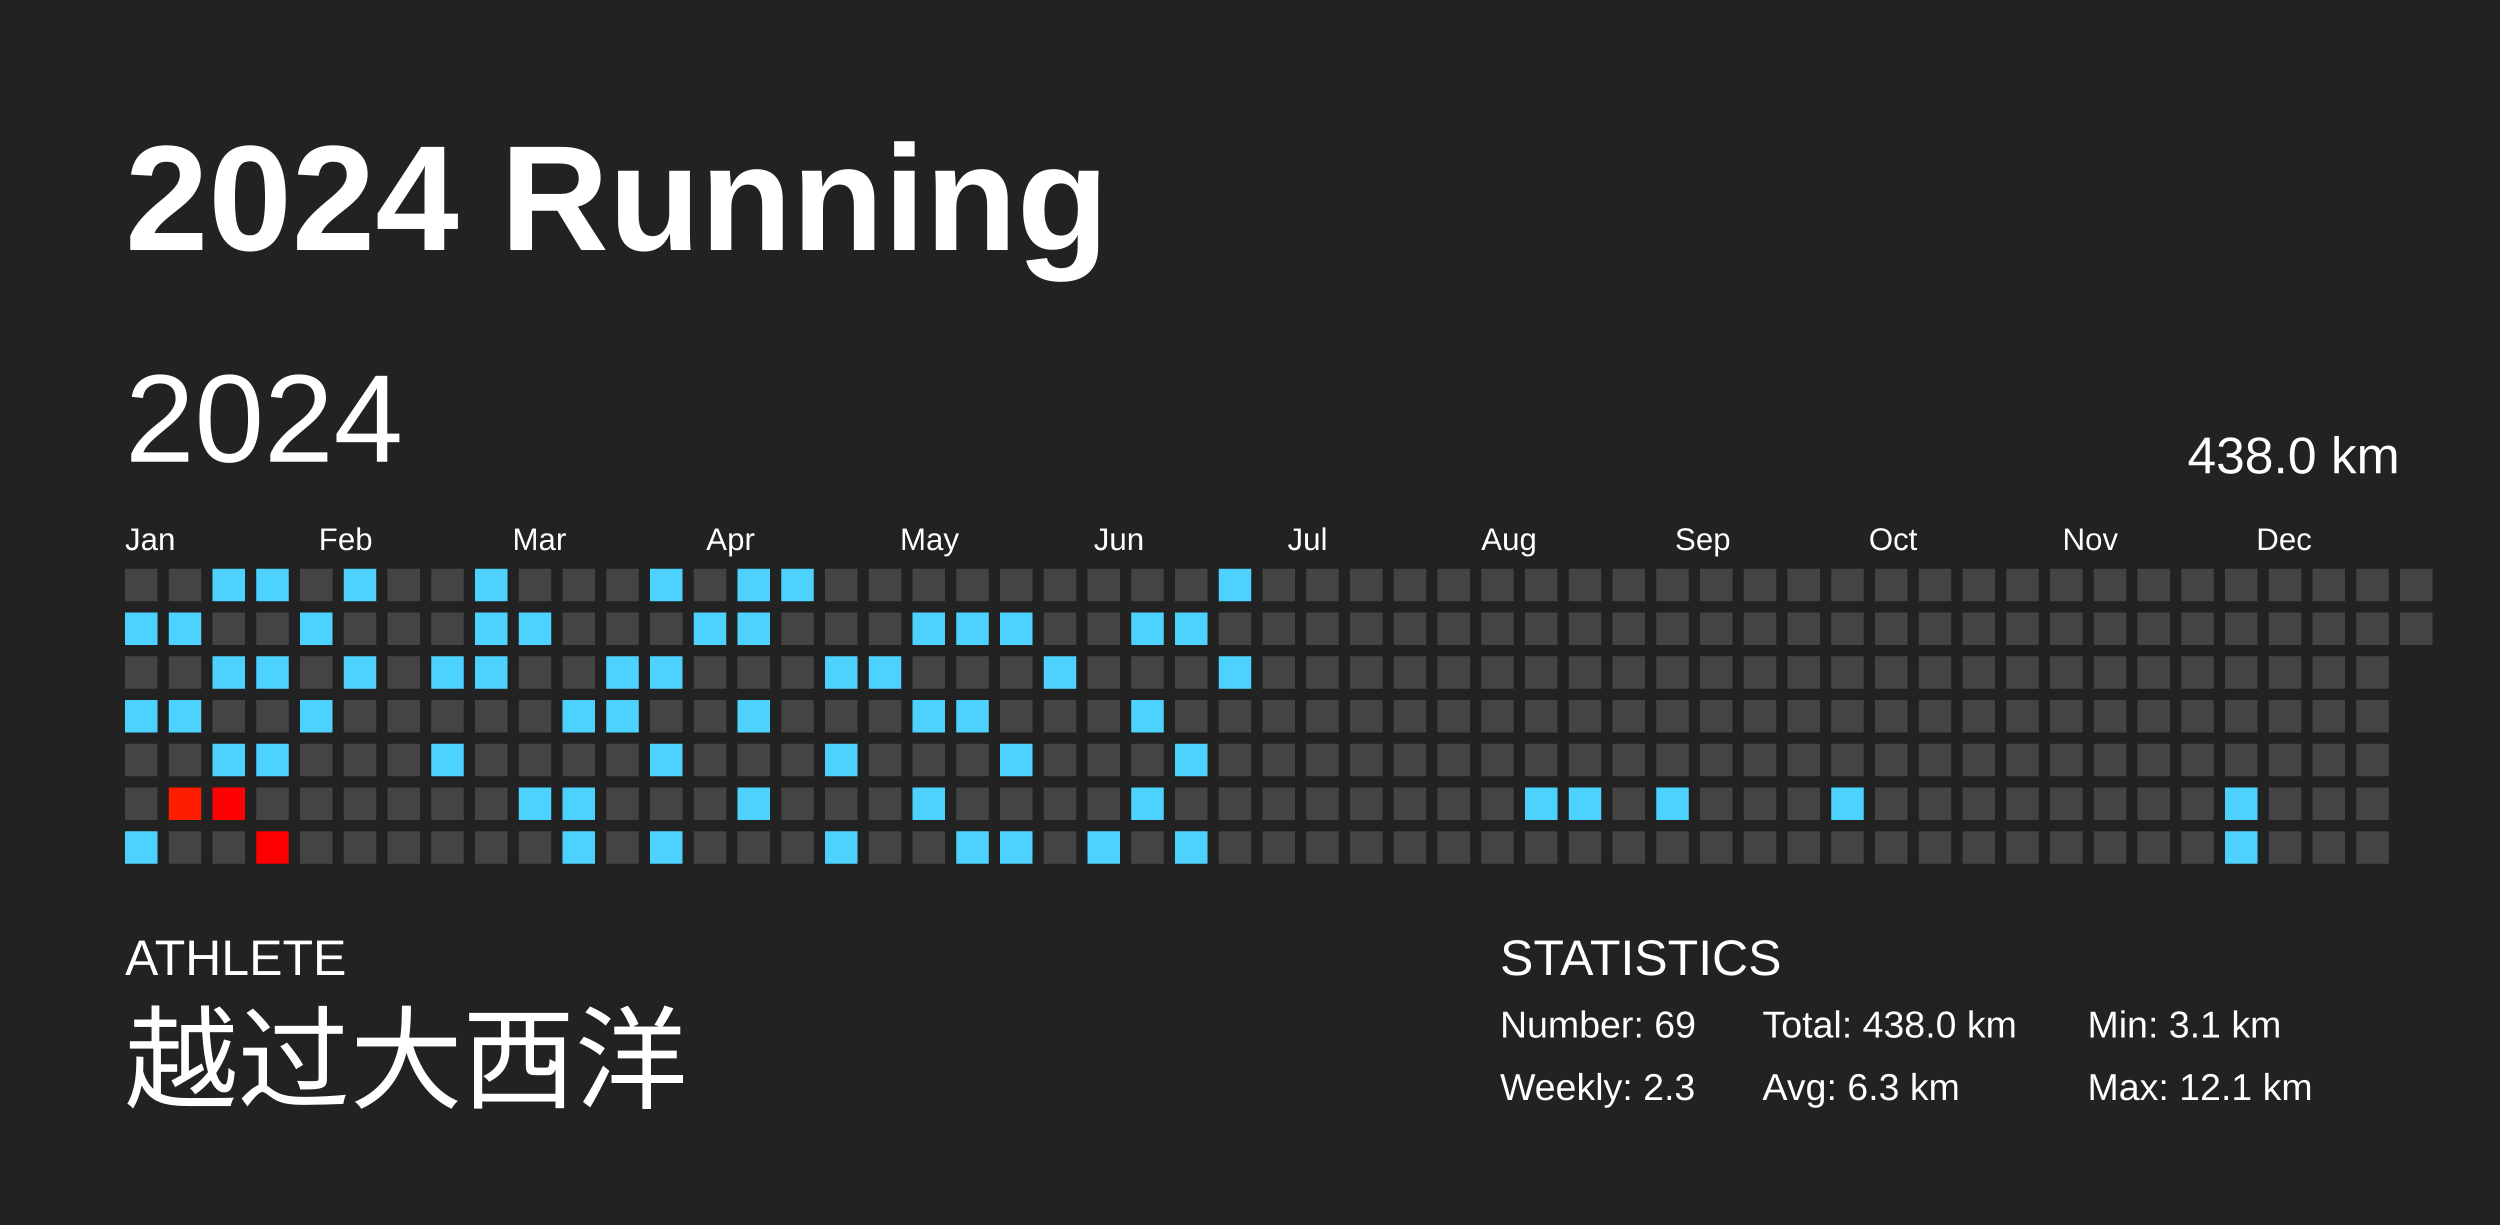
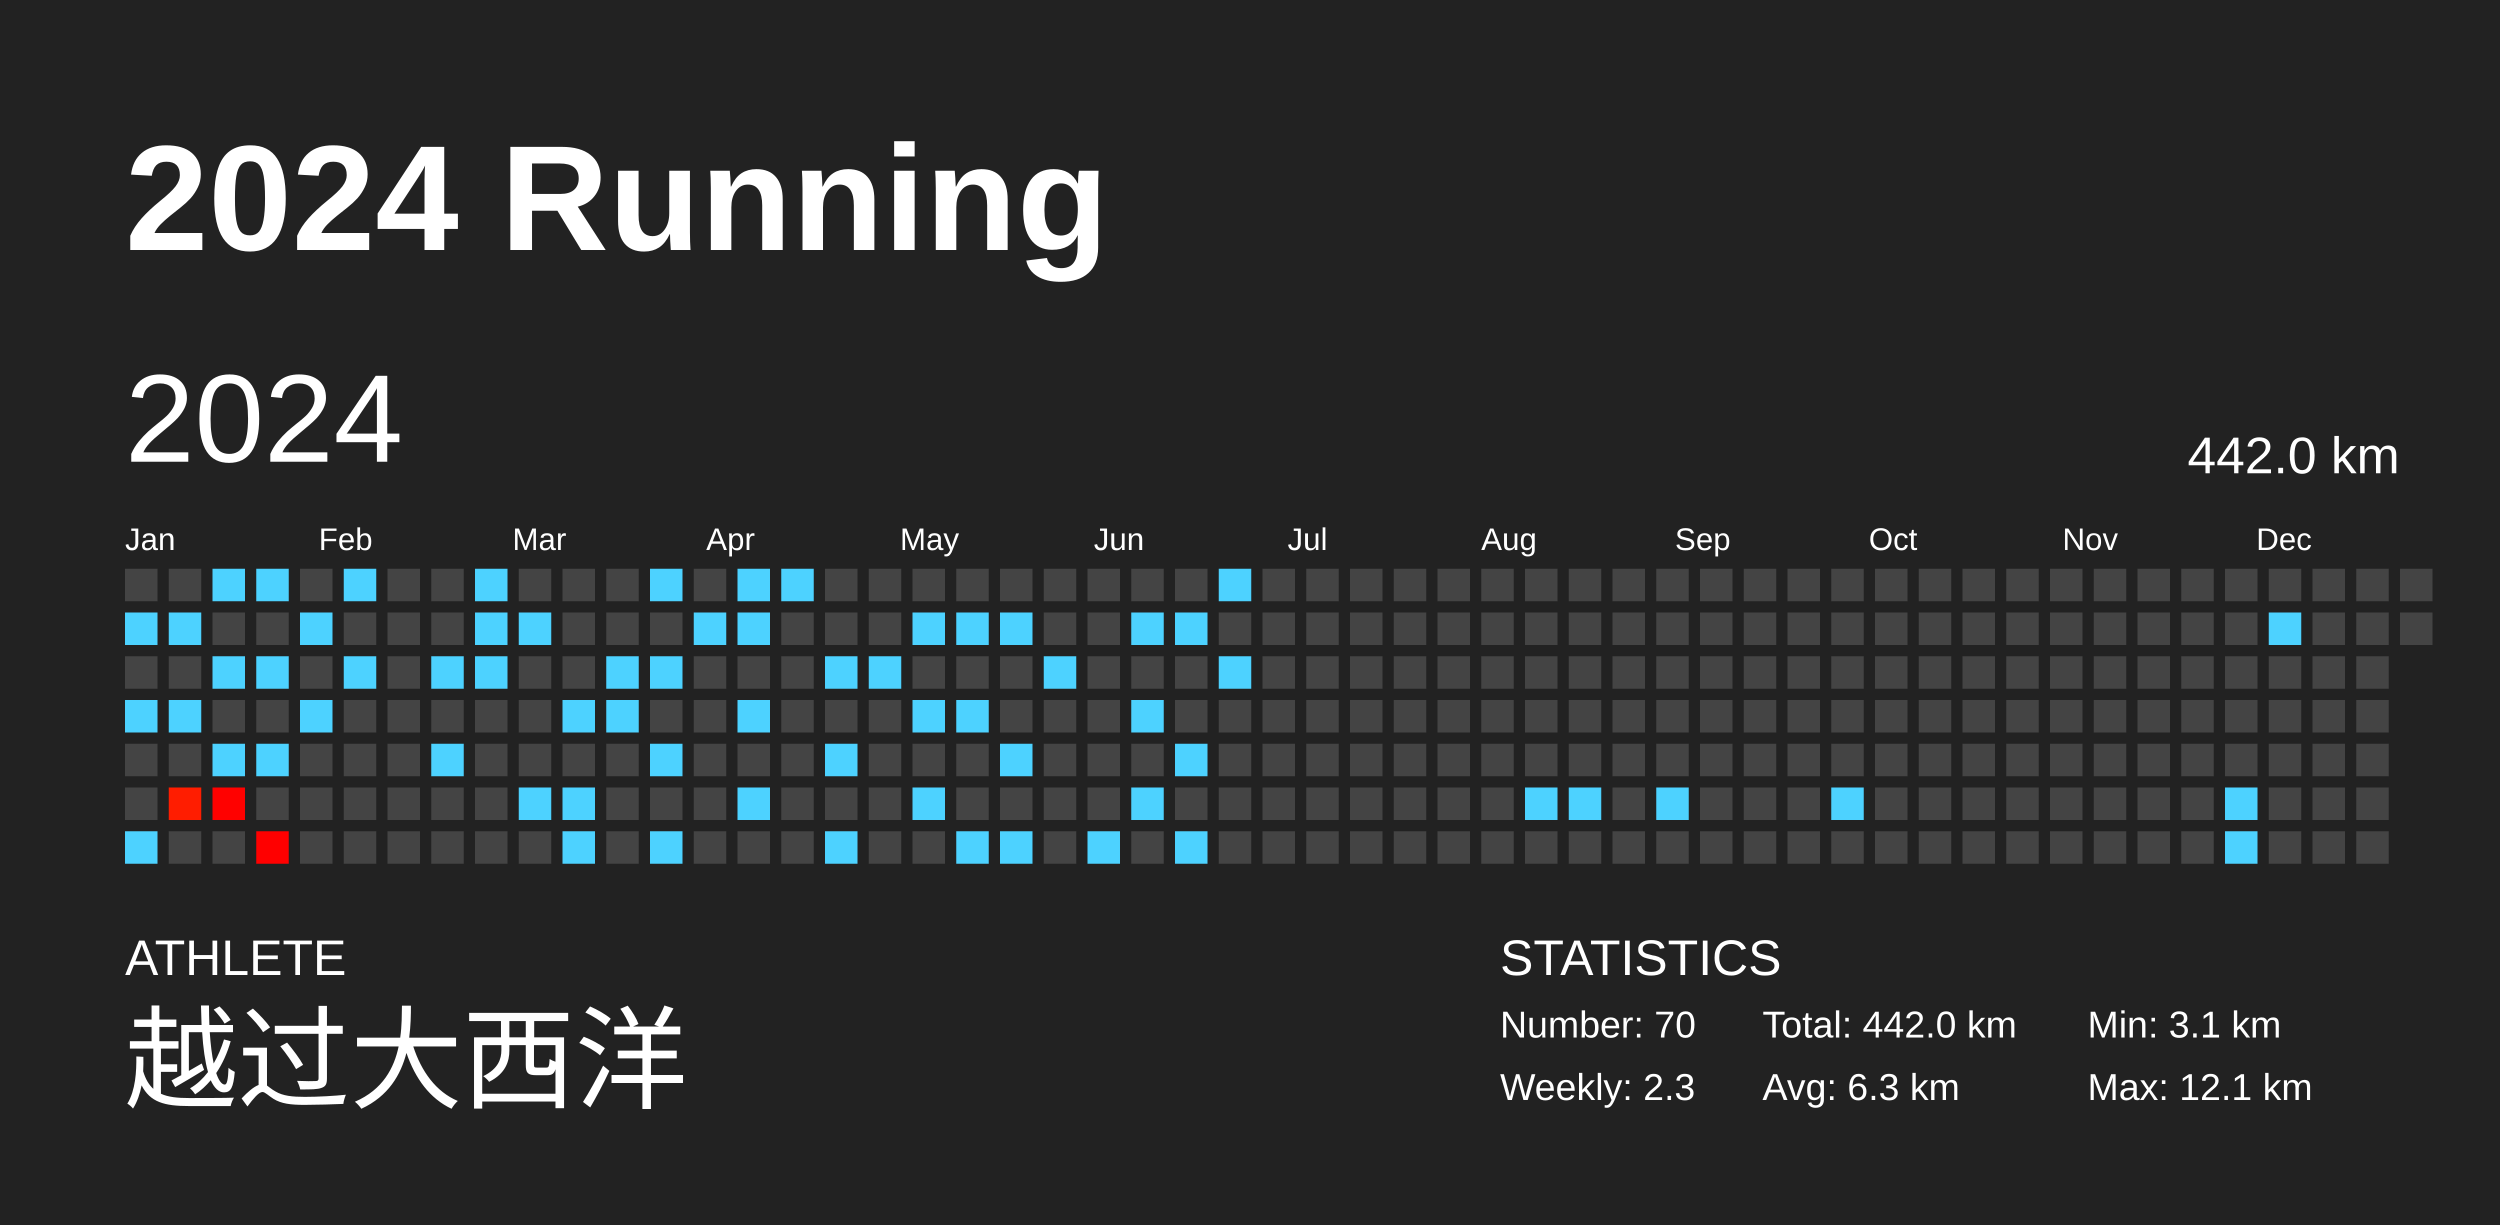
<svg xmlns="http://www.w3.org/2000/svg" baseProfile="full" height="98mm" version="1.1" viewBox="0,0,200,98" width="200mm">
  <defs />
  <rect fill="#222222" height="98" width="200" x="0" y="0" />
  <text fill="#FFFFFF" style="font-size:12px; font-family:Arial; font-weight:bold;" x="10" y="20">2024 Running</text>
  <text fill="#FFFFFF" style="font-size:4px; font-family:Arial" x="10" y="78">ATHLETE</text>
  <text fill="#FFFFFF" style="font-size:9px; font-family:Arial" x="10" y="88">越过大西洋</text>
  <text fill="#FFFFFF" style="font-size:4px; font-family:Arial" x="120" y="78">STATISTICS</text>
-   <text fill="#FFFFFF" style="font-size:3px; font-family:Arial" x="120" y="83">Number: 69</text>
+   <text fill="#FFFFFF" style="font-size:3px; font-family:Arial" x="120" y="83">Number: 70</text>
  <text fill="#FFFFFF" style="font-size:3px; font-family:Arial" x="120" y="88">Weekly: 2.3</text>
-   <text fill="#FFFFFF" style="font-size:3px; font-family:Arial" x="141" y="83">Total: 438.0 km</text>
+   <text fill="#FFFFFF" style="font-size:3px; font-family:Arial" x="141" y="83">Total: 442.0 km</text>
  <text fill="#FFFFFF" style="font-size:3px; font-family:Arial" x="141" y="88">Avg: 6.3 km</text>
  <text fill="#FFFFFF" style="font-size:3px; font-family:Arial" x="167" y="83">Min: 3.1 km</text>
  <text fill="#FFFFFF" style="font-size:3px; font-family:Arial" x="167" y="88">Max: 12.1 km</text>
  <text dominant-baseline="hanging" fill="#FFFFFF" style="font-size:10.0px; font-family:Arial;" x="10" y="30">2024</text>
-   <text dominant-baseline="hanging" fill="#FFFFFF" style="font-size:4.125px; font-family:Arial;" x="175" y="35">438.0 km</text>
+   <text dominant-baseline="hanging" fill="#FFFFFF" style="font-size:4.125px; font-family:Arial;" x="175" y="35">442.0 km</text>
  <text fill="#FFFFFF" style="font-size:2.5px; font-family:Arial" x="10.0" y="44">Jan</text>
  <text fill="#FFFFFF" style="font-size:2.5px; font-family:Arial" x="25.5" y="44">Feb</text>
  <text fill="#FFFFFF" style="font-size:2.5px; font-family:Arial" x="41.0" y="44">Mar</text>
  <text fill="#FFFFFF" style="font-size:2.5px; font-family:Arial" x="56.5" y="44">Apr</text>
  <text fill="#FFFFFF" style="font-size:2.5px; font-family:Arial" x="72.0" y="44">May</text>
  <text fill="#FFFFFF" style="font-size:2.5px; font-family:Arial" x="87.5" y="44">Jun</text>
  <text fill="#FFFFFF" style="font-size:2.5px; font-family:Arial" x="103.0" y="44">Jul</text>
  <text fill="#FFFFFF" style="font-size:2.5px; font-family:Arial" x="118.5" y="44">Aug</text>
  <text fill="#FFFFFF" style="font-size:2.5px; font-family:Arial" x="134.0" y="44">Sep</text>
  <text fill="#FFFFFF" style="font-size:2.5px; font-family:Arial" x="149.5" y="44">Oct</text>
  <text fill="#FFFFFF" style="font-size:2.5px; font-family:Arial" x="165.0" y="44">Nov</text>
  <text fill="#FFFFFF" style="font-size:2.5px; font-family:Arial" x="180.5" y="44">Dec</text>
  <rect fill="#444444" height="2.6" width="2.6" x="10.0" y="45.5" />
  <rect fill="#4dd2ff" height="2.6" width="2.6" x="10.0" y="49.0" />
  <rect fill="#444444" height="2.6" width="2.6" x="10.0" y="52.5" />
  <rect fill="#4dd2ff" height="2.6" width="2.6" x="10.0" y="56.0" />
  <rect fill="#444444" height="2.6" width="2.6" x="10.0" y="59.5" />
  <rect fill="#444444" height="2.6" width="2.6" x="10.0" y="63.0" />
  <rect fill="#4dd2ff" height="2.6" width="2.6" x="10.0" y="66.5" />
  <rect fill="#444444" height="2.6" width="2.6" x="13.5" y="45.5" />
  <rect fill="#4dd2ff" height="2.6" width="2.6" x="13.5" y="49.0" />
  <rect fill="#444444" height="2.6" width="2.6" x="13.5" y="52.5" />
  <rect fill="#4dd2ff" height="2.6" width="2.6" x="13.5" y="56.0" />
  <rect fill="#444444" height="2.6" width="2.6" x="13.5" y="59.5" />
  <rect fill="#ff1d00" height="2.6" width="2.6" x="13.5" y="63.0" />
  <rect fill="#444444" height="2.6" width="2.6" x="13.5" y="66.5" />
  <rect fill="#4dd2ff" height="2.6" width="2.6" x="17.0" y="45.5" />
  <rect fill="#444444" height="2.6" width="2.6" x="17.0" y="49.0" />
  <rect fill="#4dd2ff" height="2.6" width="2.6" x="17.0" y="52.5" />
  <rect fill="#444444" height="2.6" width="2.6" x="17.0" y="56.0" />
  <rect fill="#4dd2ff" height="2.6" width="2.6" x="17.0" y="59.5" />
  <rect fill="#ff0100" height="2.6" width="2.6" x="17.0" y="63.0" />
  <rect fill="#444444" height="2.6" width="2.6" x="17.0" y="66.5" />
  <rect fill="#4dd2ff" height="2.6" width="2.6" x="20.5" y="45.5" />
  <rect fill="#444444" height="2.6" width="2.6" x="20.5" y="49.0" />
  <rect fill="#4dd2ff" height="2.6" width="2.6" x="20.5" y="52.5" />
  <rect fill="#444444" height="2.6" width="2.6" x="20.5" y="56.0" />
  <rect fill="#4dd2ff" height="2.6" width="2.6" x="20.5" y="59.5" />
  <rect fill="#444444" height="2.6" width="2.6" x="20.5" y="63.0" />
  <rect fill="#ff0000" height="2.6" width="2.6" x="20.5" y="66.5" />
  <rect fill="#444444" height="2.6" width="2.6" x="24.0" y="45.5" />
  <rect fill="#4dd2ff" height="2.6" width="2.6" x="24.0" y="49.0" />
  <rect fill="#444444" height="2.6" width="2.6" x="24.0" y="52.5" />
  <rect fill="#4dd2ff" height="2.6" width="2.6" x="24.0" y="56.0" />
  <rect fill="#444444" height="2.6" width="2.6" x="24.0" y="59.5" />
  <rect fill="#444444" height="2.6" width="2.6" x="24.0" y="63.0" />
  <rect fill="#444444" height="2.6" width="2.6" x="24.0" y="66.5" />
  <rect fill="#4dd2ff" height="2.6" width="2.6" x="27.5" y="45.5" />
  <rect fill="#444444" height="2.6" width="2.6" x="27.5" y="49.0" />
  <rect fill="#4dd2ff" height="2.6" width="2.6" x="27.5" y="52.5" />
  <rect fill="#444444" height="2.6" width="2.6" x="27.5" y="56.0" />
  <rect fill="#444444" height="2.6" width="2.6" x="27.5" y="59.5" />
  <rect fill="#444444" height="2.6" width="2.6" x="27.5" y="63.0" />
  <rect fill="#444444" height="2.6" width="2.6" x="27.5" y="66.5" />
  <rect fill="#444444" height="2.6" width="2.6" x="31.0" y="45.5" />
  <rect fill="#444444" height="2.6" width="2.6" x="31.0" y="49.0" />
  <rect fill="#444444" height="2.6" width="2.6" x="31.0" y="52.5" />
  <rect fill="#444444" height="2.6" width="2.6" x="31.0" y="56.0" />
  <rect fill="#444444" height="2.6" width="2.6" x="31.0" y="59.5" />
  <rect fill="#444444" height="2.6" width="2.6" x="31.0" y="63.0" />
  <rect fill="#444444" height="2.6" width="2.6" x="31.0" y="66.5" />
  <rect fill="#444444" height="2.6" width="2.6" x="34.5" y="45.5" />
  <rect fill="#444444" height="2.6" width="2.6" x="34.5" y="49.0" />
  <rect fill="#4dd2ff" height="2.6" width="2.6" x="34.5" y="52.5" />
  <rect fill="#444444" height="2.6" width="2.6" x="34.5" y="56.0" />
  <rect fill="#4dd2ff" height="2.6" width="2.6" x="34.5" y="59.5" />
  <rect fill="#444444" height="2.6" width="2.6" x="34.5" y="63.0" />
  <rect fill="#444444" height="2.6" width="2.6" x="34.5" y="66.5" />
  <rect fill="#4dd2ff" height="2.6" width="2.6" x="38.0" y="45.5" />
  <rect fill="#4dd2ff" height="2.6" width="2.6" x="38.0" y="49.0" />
  <rect fill="#4dd2ff" height="2.6" width="2.6" x="38.0" y="52.5" />
  <rect fill="#444444" height="2.6" width="2.6" x="38.0" y="56.0" />
  <rect fill="#444444" height="2.6" width="2.6" x="38.0" y="59.5" />
  <rect fill="#444444" height="2.6" width="2.6" x="38.0" y="63.0" />
  <rect fill="#444444" height="2.6" width="2.6" x="38.0" y="66.5" />
  <rect fill="#444444" height="2.6" width="2.6" x="41.5" y="45.5" />
  <rect fill="#4dd2ff" height="2.6" width="2.6" x="41.5" y="49.0" />
  <rect fill="#444444" height="2.6" width="2.6" x="41.5" y="52.5" />
  <rect fill="#444444" height="2.6" width="2.6" x="41.5" y="56.0" />
  <rect fill="#444444" height="2.6" width="2.6" x="41.5" y="59.5" />
  <rect fill="#4dd2ff" height="2.6" width="2.6" x="41.5" y="63.0" />
  <rect fill="#444444" height="2.6" width="2.6" x="41.5" y="66.5" />
  <rect fill="#444444" height="2.6" width="2.6" x="45.0" y="45.5" />
  <rect fill="#444444" height="2.6" width="2.6" x="45.0" y="49.0" />
  <rect fill="#444444" height="2.6" width="2.6" x="45.0" y="52.5" />
  <rect fill="#4dd2ff" height="2.6" width="2.6" x="45.0" y="56.0" />
  <rect fill="#444444" height="2.6" width="2.6" x="45.0" y="59.5" />
  <rect fill="#4dd2ff" height="2.6" width="2.6" x="45.0" y="63.0" />
  <rect fill="#4dd2ff" height="2.6" width="2.6" x="45.0" y="66.5" />
  <rect fill="#444444" height="2.6" width="2.6" x="48.5" y="45.5" />
  <rect fill="#444444" height="2.6" width="2.6" x="48.5" y="49.0" />
  <rect fill="#4dd2ff" height="2.6" width="2.6" x="48.5" y="52.5" />
  <rect fill="#4dd2ff" height="2.6" width="2.6" x="48.5" y="56.0" />
  <rect fill="#444444" height="2.6" width="2.6" x="48.5" y="59.5" />
  <rect fill="#444444" height="2.6" width="2.6" x="48.5" y="63.0" />
  <rect fill="#444444" height="2.6" width="2.6" x="48.5" y="66.5" />
  <rect fill="#4dd2ff" height="2.6" width="2.6" x="52.0" y="45.5" />
  <rect fill="#444444" height="2.6" width="2.6" x="52.0" y="49.0" />
  <rect fill="#4dd2ff" height="2.6" width="2.6" x="52.0" y="52.5" />
  <rect fill="#444444" height="2.6" width="2.6" x="52.0" y="56.0" />
  <rect fill="#4dd2ff" height="2.6" width="2.6" x="52.0" y="59.5" />
  <rect fill="#444444" height="2.6" width="2.6" x="52.0" y="63.0" />
  <rect fill="#4dd2ff" height="2.6" width="2.6" x="52.0" y="66.5" />
  <rect fill="#444444" height="2.6" width="2.6" x="55.5" y="45.5" />
  <rect fill="#4dd2ff" height="2.6" width="2.6" x="55.5" y="49.0" />
  <rect fill="#444444" height="2.6" width="2.6" x="55.5" y="52.5" />
  <rect fill="#444444" height="2.6" width="2.6" x="55.5" y="56.0" />
  <rect fill="#444444" height="2.6" width="2.6" x="55.5" y="59.5" />
  <rect fill="#444444" height="2.6" width="2.6" x="55.5" y="63.0" />
  <rect fill="#444444" height="2.6" width="2.6" x="55.5" y="66.5" />
  <rect fill="#4dd2ff" height="2.6" width="2.6" x="59.0" y="45.5" />
  <rect fill="#4dd2ff" height="2.6" width="2.6" x="59.0" y="49.0" />
  <rect fill="#444444" height="2.6" width="2.6" x="59.0" y="52.5" />
  <rect fill="#4dd2ff" height="2.6" width="2.6" x="59.0" y="56.0" />
  <rect fill="#444444" height="2.6" width="2.6" x="59.0" y="59.5" />
  <rect fill="#4dd2ff" height="2.6" width="2.6" x="59.0" y="63.0" />
  <rect fill="#444444" height="2.6" width="2.6" x="59.0" y="66.5" />
  <rect fill="#4dd2ff" height="2.6" width="2.6" x="62.5" y="45.5" />
  <rect fill="#444444" height="2.6" width="2.6" x="62.5" y="49.0" />
  <rect fill="#444444" height="2.6" width="2.6" x="62.5" y="52.5" />
  <rect fill="#444444" height="2.6" width="2.6" x="62.5" y="56.0" />
  <rect fill="#444444" height="2.6" width="2.6" x="62.5" y="59.5" />
  <rect fill="#444444" height="2.6" width="2.6" x="62.5" y="63.0" />
  <rect fill="#444444" height="2.6" width="2.6" x="62.5" y="66.5" />
  <rect fill="#444444" height="2.6" width="2.6" x="66.0" y="45.5" />
  <rect fill="#444444" height="2.6" width="2.6" x="66.0" y="49.0" />
  <rect fill="#4dd2ff" height="2.6" width="2.6" x="66.0" y="52.5" />
  <rect fill="#444444" height="2.6" width="2.6" x="66.0" y="56.0" />
  <rect fill="#4dd2ff" height="2.6" width="2.6" x="66.0" y="59.5" />
  <rect fill="#444444" height="2.6" width="2.6" x="66.0" y="63.0" />
  <rect fill="#4dd2ff" height="2.6" width="2.6" x="66.0" y="66.5" />
  <rect fill="#444444" height="2.6" width="2.6" x="69.5" y="45.5" />
  <rect fill="#444444" height="2.6" width="2.6" x="69.5" y="49.0" />
  <rect fill="#4dd2ff" height="2.6" width="2.6" x="69.5" y="52.5" />
  <rect fill="#444444" height="2.6" width="2.6" x="69.5" y="56.0" />
  <rect fill="#444444" height="2.6" width="2.6" x="69.5" y="59.5" />
  <rect fill="#444444" height="2.6" width="2.6" x="69.5" y="63.0" />
  <rect fill="#444444" height="2.6" width="2.6" x="69.5" y="66.5" />
  <rect fill="#444444" height="2.6" width="2.6" x="73.0" y="45.5" />
  <rect fill="#4dd2ff" height="2.6" width="2.6" x="73.0" y="49.0" />
  <rect fill="#444444" height="2.6" width="2.6" x="73.0" y="52.5" />
  <rect fill="#4dd2ff" height="2.6" width="2.6" x="73.0" y="56.0" />
  <rect fill="#444444" height="2.6" width="2.6" x="73.0" y="59.5" />
  <rect fill="#4dd2ff" height="2.6" width="2.6" x="73.0" y="63.0" />
  <rect fill="#444444" height="2.6" width="2.6" x="73.0" y="66.5" />
  <rect fill="#444444" height="2.6" width="2.6" x="76.5" y="45.5" />
  <rect fill="#4dd2ff" height="2.6" width="2.6" x="76.5" y="49.0" />
  <rect fill="#444444" height="2.6" width="2.6" x="76.5" y="52.5" />
  <rect fill="#4dd2ff" height="2.6" width="2.6" x="76.5" y="56.0" />
  <rect fill="#444444" height="2.6" width="2.6" x="76.5" y="59.5" />
  <rect fill="#444444" height="2.6" width="2.6" x="76.5" y="63.0" />
  <rect fill="#4dd2ff" height="2.6" width="2.6" x="76.5" y="66.5" />
  <rect fill="#444444" height="2.6" width="2.6" x="80.0" y="45.5" />
  <rect fill="#4dd2ff" height="2.6" width="2.6" x="80.0" y="49.0" />
  <rect fill="#444444" height="2.6" width="2.6" x="80.0" y="52.5" />
  <rect fill="#444444" height="2.6" width="2.6" x="80.0" y="56.0" />
  <rect fill="#4dd2ff" height="2.6" width="2.6" x="80.0" y="59.5" />
  <rect fill="#444444" height="2.6" width="2.6" x="80.0" y="63.0" />
  <rect fill="#4dd2ff" height="2.6" width="2.6" x="80.0" y="66.5" />
  <rect fill="#444444" height="2.6" width="2.6" x="83.5" y="45.5" />
  <rect fill="#444444" height="2.6" width="2.6" x="83.5" y="49.0" />
  <rect fill="#4dd2ff" height="2.6" width="2.6" x="83.5" y="52.5" />
  <rect fill="#444444" height="2.6" width="2.6" x="83.5" y="56.0" />
  <rect fill="#444444" height="2.6" width="2.6" x="83.5" y="59.5" />
  <rect fill="#444444" height="2.6" width="2.6" x="83.5" y="63.0" />
  <rect fill="#444444" height="2.6" width="2.6" x="83.5" y="66.5" />
  <rect fill="#444444" height="2.6" width="2.6" x="87.0" y="45.5" />
  <rect fill="#444444" height="2.6" width="2.6" x="87.0" y="49.0" />
  <rect fill="#444444" height="2.6" width="2.6" x="87.0" y="52.5" />
  <rect fill="#444444" height="2.6" width="2.6" x="87.0" y="56.0" />
  <rect fill="#444444" height="2.6" width="2.6" x="87.0" y="59.5" />
  <rect fill="#444444" height="2.6" width="2.6" x="87.0" y="63.0" />
  <rect fill="#4dd2ff" height="2.6" width="2.6" x="87.0" y="66.5" />
  <rect fill="#444444" height="2.6" width="2.6" x="90.5" y="45.5" />
  <rect fill="#4dd2ff" height="2.6" width="2.6" x="90.5" y="49.0" />
  <rect fill="#444444" height="2.6" width="2.6" x="90.5" y="52.5" />
  <rect fill="#4dd2ff" height="2.6" width="2.6" x="90.5" y="56.0" />
  <rect fill="#444444" height="2.6" width="2.6" x="90.5" y="59.5" />
  <rect fill="#4dd2ff" height="2.6" width="2.6" x="90.5" y="63.0" />
  <rect fill="#444444" height="2.6" width="2.6" x="90.5" y="66.5" />
  <rect fill="#444444" height="2.6" width="2.6" x="94.0" y="45.5" />
  <rect fill="#4dd2ff" height="2.6" width="2.6" x="94.0" y="49.0" />
  <rect fill="#444444" height="2.6" width="2.6" x="94.0" y="52.5" />
  <rect fill="#444444" height="2.6" width="2.6" x="94.0" y="56.0" />
  <rect fill="#4dd2ff" height="2.6" width="2.6" x="94.0" y="59.5" />
  <rect fill="#444444" height="2.6" width="2.6" x="94.0" y="63.0" />
  <rect fill="#4dd2ff" height="2.6" width="2.6" x="94.0" y="66.5" />
  <rect fill="#4dd2ff" height="2.6" width="2.6" x="97.5" y="45.5" />
  <rect fill="#444444" height="2.6" width="2.6" x="97.5" y="49.0" />
  <rect fill="#4dd2ff" height="2.6" width="2.6" x="97.5" y="52.5" />
  <rect fill="#444444" height="2.6" width="2.6" x="97.5" y="56.0" />
  <rect fill="#444444" height="2.6" width="2.6" x="97.5" y="59.5" />
  <rect fill="#444444" height="2.6" width="2.6" x="97.5" y="63.0" />
  <rect fill="#444444" height="2.6" width="2.6" x="97.5" y="66.5" />
  <rect fill="#444444" height="2.6" width="2.6" x="101.0" y="45.5" />
  <rect fill="#444444" height="2.6" width="2.6" x="101.0" y="49.0" />
  <rect fill="#444444" height="2.6" width="2.6" x="101.0" y="52.5" />
  <rect fill="#444444" height="2.6" width="2.6" x="101.0" y="56.0" />
  <rect fill="#444444" height="2.6" width="2.6" x="101.0" y="59.5" />
  <rect fill="#444444" height="2.6" width="2.6" x="101.0" y="63.0" />
  <rect fill="#444444" height="2.6" width="2.6" x="101.0" y="66.5" />
  <rect fill="#444444" height="2.6" width="2.6" x="104.5" y="45.5" />
  <rect fill="#444444" height="2.6" width="2.6" x="104.5" y="49.0" />
  <rect fill="#444444" height="2.6" width="2.6" x="104.5" y="52.5" />
  <rect fill="#444444" height="2.6" width="2.6" x="104.5" y="56.0" />
  <rect fill="#444444" height="2.6" width="2.6" x="104.5" y="59.5" />
  <rect fill="#444444" height="2.6" width="2.6" x="104.5" y="63.0" />
  <rect fill="#444444" height="2.6" width="2.6" x="104.5" y="66.5" />
  <rect fill="#444444" height="2.6" width="2.6" x="108.0" y="45.5" />
  <rect fill="#444444" height="2.6" width="2.6" x="108.0" y="49.0" />
  <rect fill="#444444" height="2.6" width="2.6" x="108.0" y="52.5" />
  <rect fill="#444444" height="2.6" width="2.6" x="108.0" y="56.0" />
  <rect fill="#444444" height="2.6" width="2.6" x="108.0" y="59.5" />
  <rect fill="#444444" height="2.6" width="2.6" x="108.0" y="63.0" />
  <rect fill="#444444" height="2.6" width="2.6" x="108.0" y="66.5" />
  <rect fill="#444444" height="2.6" width="2.6" x="111.5" y="45.5" />
  <rect fill="#444444" height="2.6" width="2.6" x="111.5" y="49.0" />
  <rect fill="#444444" height="2.6" width="2.6" x="111.5" y="52.5" />
  <rect fill="#444444" height="2.6" width="2.6" x="111.5" y="56.0" />
  <rect fill="#444444" height="2.6" width="2.6" x="111.5" y="59.5" />
  <rect fill="#444444" height="2.6" width="2.6" x="111.5" y="63.0" />
  <rect fill="#444444" height="2.6" width="2.6" x="111.5" y="66.5" />
  <rect fill="#444444" height="2.6" width="2.6" x="115.0" y="45.5" />
  <rect fill="#444444" height="2.6" width="2.6" x="115.0" y="49.0" />
  <rect fill="#444444" height="2.6" width="2.6" x="115.0" y="52.5" />
  <rect fill="#444444" height="2.6" width="2.6" x="115.0" y="56.0" />
  <rect fill="#444444" height="2.6" width="2.6" x="115.0" y="59.5" />
  <rect fill="#444444" height="2.6" width="2.6" x="115.0" y="63.0" />
  <rect fill="#444444" height="2.6" width="2.6" x="115.0" y="66.5" />
  <rect fill="#444444" height="2.6" width="2.6" x="118.5" y="45.5" />
  <rect fill="#444444" height="2.6" width="2.6" x="118.5" y="49.0" />
  <rect fill="#444444" height="2.6" width="2.6" x="118.5" y="52.5" />
  <rect fill="#444444" height="2.6" width="2.6" x="118.5" y="56.0" />
  <rect fill="#444444" height="2.6" width="2.6" x="118.5" y="59.5" />
  <rect fill="#444444" height="2.6" width="2.6" x="118.5" y="63.0" />
  <rect fill="#444444" height="2.6" width="2.6" x="118.5" y="66.5" />
  <rect fill="#444444" height="2.6" width="2.6" x="122.0" y="45.5" />
  <rect fill="#444444" height="2.6" width="2.6" x="122.0" y="49.0" />
  <rect fill="#444444" height="2.6" width="2.6" x="122.0" y="52.5" />
  <rect fill="#444444" height="2.6" width="2.6" x="122.0" y="56.0" />
  <rect fill="#444444" height="2.6" width="2.6" x="122.0" y="59.5" />
  <rect fill="#4dd2ff" height="2.6" width="2.6" x="122.0" y="63.0" />
  <rect fill="#444444" height="2.6" width="2.6" x="122.0" y="66.5" />
  <rect fill="#444444" height="2.6" width="2.6" x="125.5" y="45.5" />
  <rect fill="#444444" height="2.6" width="2.6" x="125.5" y="49.0" />
  <rect fill="#444444" height="2.6" width="2.6" x="125.5" y="52.5" />
  <rect fill="#444444" height="2.6" width="2.6" x="125.5" y="56.0" />
  <rect fill="#444444" height="2.6" width="2.6" x="125.5" y="59.5" />
  <rect fill="#4dd2ff" height="2.6" width="2.6" x="125.5" y="63.0" />
  <rect fill="#444444" height="2.6" width="2.6" x="125.5" y="66.5" />
  <rect fill="#444444" height="2.6" width="2.6" x="129.0" y="45.5" />
  <rect fill="#444444" height="2.6" width="2.6" x="129.0" y="49.0" />
  <rect fill="#444444" height="2.6" width="2.6" x="129.0" y="52.5" />
  <rect fill="#444444" height="2.6" width="2.6" x="129.0" y="56.0" />
  <rect fill="#444444" height="2.6" width="2.6" x="129.0" y="59.5" />
  <rect fill="#444444" height="2.6" width="2.6" x="129.0" y="63.0" />
  <rect fill="#444444" height="2.6" width="2.6" x="129.0" y="66.5" />
  <rect fill="#444444" height="2.6" width="2.6" x="132.5" y="45.5" />
  <rect fill="#444444" height="2.6" width="2.6" x="132.5" y="49.0" />
  <rect fill="#444444" height="2.6" width="2.6" x="132.5" y="52.5" />
  <rect fill="#444444" height="2.6" width="2.6" x="132.5" y="56.0" />
  <rect fill="#444444" height="2.6" width="2.6" x="132.5" y="59.5" />
  <rect fill="#4dd2ff" height="2.6" width="2.6" x="132.5" y="63.0" />
  <rect fill="#444444" height="2.6" width="2.6" x="132.5" y="66.5" />
  <rect fill="#444444" height="2.6" width="2.6" x="136.0" y="45.5" />
  <rect fill="#444444" height="2.6" width="2.6" x="136.0" y="49.0" />
  <rect fill="#444444" height="2.6" width="2.6" x="136.0" y="52.5" />
  <rect fill="#444444" height="2.6" width="2.6" x="136.0" y="56.0" />
  <rect fill="#444444" height="2.6" width="2.6" x="136.0" y="59.5" />
  <rect fill="#444444" height="2.6" width="2.6" x="136.0" y="63.0" />
  <rect fill="#444444" height="2.6" width="2.6" x="136.0" y="66.5" />
  <rect fill="#444444" height="2.6" width="2.6" x="139.5" y="45.5" />
  <rect fill="#444444" height="2.6" width="2.6" x="139.5" y="49.0" />
  <rect fill="#444444" height="2.6" width="2.6" x="139.5" y="52.5" />
  <rect fill="#444444" height="2.6" width="2.6" x="139.5" y="56.0" />
  <rect fill="#444444" height="2.6" width="2.6" x="139.5" y="59.5" />
  <rect fill="#444444" height="2.6" width="2.6" x="139.5" y="63.0" />
  <rect fill="#444444" height="2.6" width="2.6" x="139.5" y="66.5" />
  <rect fill="#444444" height="2.6" width="2.6" x="143.0" y="45.5" />
  <rect fill="#444444" height="2.6" width="2.6" x="143.0" y="49.0" />
  <rect fill="#444444" height="2.6" width="2.6" x="143.0" y="52.5" />
  <rect fill="#444444" height="2.6" width="2.6" x="143.0" y="56.0" />
  <rect fill="#444444" height="2.6" width="2.6" x="143.0" y="59.5" />
  <rect fill="#444444" height="2.6" width="2.6" x="143.0" y="63.0" />
  <rect fill="#444444" height="2.6" width="2.6" x="143.0" y="66.5" />
  <rect fill="#444444" height="2.6" width="2.6" x="146.5" y="45.5" />
  <rect fill="#444444" height="2.6" width="2.6" x="146.5" y="49.0" />
  <rect fill="#444444" height="2.6" width="2.6" x="146.5" y="52.5" />
  <rect fill="#444444" height="2.6" width="2.6" x="146.5" y="56.0" />
  <rect fill="#444444" height="2.6" width="2.6" x="146.5" y="59.5" />
  <rect fill="#4dd2ff" height="2.6" width="2.6" x="146.5" y="63.0" />
  <rect fill="#444444" height="2.6" width="2.6" x="146.5" y="66.5" />
  <rect fill="#444444" height="2.6" width="2.6" x="150.0" y="45.5" />
  <rect fill="#444444" height="2.6" width="2.6" x="150.0" y="49.0" />
  <rect fill="#444444" height="2.6" width="2.6" x="150.0" y="52.5" />
  <rect fill="#444444" height="2.6" width="2.6" x="150.0" y="56.0" />
  <rect fill="#444444" height="2.6" width="2.6" x="150.0" y="59.5" />
  <rect fill="#444444" height="2.6" width="2.6" x="150.0" y="63.0" />
  <rect fill="#444444" height="2.6" width="2.6" x="150.0" y="66.5" />
  <rect fill="#444444" height="2.6" width="2.6" x="153.5" y="45.5" />
  <rect fill="#444444" height="2.6" width="2.6" x="153.5" y="49.0" />
  <rect fill="#444444" height="2.6" width="2.6" x="153.5" y="52.5" />
  <rect fill="#444444" height="2.6" width="2.6" x="153.5" y="56.0" />
  <rect fill="#444444" height="2.6" width="2.6" x="153.5" y="59.5" />
  <rect fill="#444444" height="2.6" width="2.6" x="153.5" y="63.0" />
  <rect fill="#444444" height="2.6" width="2.6" x="153.5" y="66.5" />
  <rect fill="#444444" height="2.6" width="2.6" x="157.0" y="45.5" />
  <rect fill="#444444" height="2.6" width="2.6" x="157.0" y="49.0" />
  <rect fill="#444444" height="2.6" width="2.6" x="157.0" y="52.5" />
  <rect fill="#444444" height="2.6" width="2.6" x="157.0" y="56.0" />
  <rect fill="#444444" height="2.6" width="2.6" x="157.0" y="59.5" />
  <rect fill="#444444" height="2.6" width="2.6" x="157.0" y="63.0" />
  <rect fill="#444444" height="2.6" width="2.6" x="157.0" y="66.5" />
  <rect fill="#444444" height="2.6" width="2.6" x="160.5" y="45.5" />
  <rect fill="#444444" height="2.6" width="2.6" x="160.5" y="49.0" />
  <rect fill="#444444" height="2.6" width="2.6" x="160.5" y="52.5" />
  <rect fill="#444444" height="2.6" width="2.6" x="160.5" y="56.0" />
  <rect fill="#444444" height="2.6" width="2.6" x="160.5" y="59.5" />
  <rect fill="#444444" height="2.6" width="2.6" x="160.5" y="63.0" />
  <rect fill="#444444" height="2.6" width="2.6" x="160.5" y="66.5" />
  <rect fill="#444444" height="2.6" width="2.6" x="164.0" y="45.5" />
  <rect fill="#444444" height="2.6" width="2.6" x="164.0" y="49.0" />
  <rect fill="#444444" height="2.6" width="2.6" x="164.0" y="52.5" />
  <rect fill="#444444" height="2.6" width="2.6" x="164.0" y="56.0" />
  <rect fill="#444444" height="2.6" width="2.6" x="164.0" y="59.5" />
  <rect fill="#444444" height="2.6" width="2.6" x="164.0" y="63.0" />
  <rect fill="#444444" height="2.6" width="2.6" x="164.0" y="66.5" />
  <rect fill="#444444" height="2.6" width="2.6" x="167.5" y="45.5" />
  <rect fill="#444444" height="2.6" width="2.6" x="167.5" y="49.0" />
  <rect fill="#444444" height="2.6" width="2.6" x="167.5" y="52.5" />
  <rect fill="#444444" height="2.6" width="2.6" x="167.5" y="56.0" />
  <rect fill="#444444" height="2.6" width="2.6" x="167.5" y="59.5" />
  <rect fill="#444444" height="2.6" width="2.6" x="167.5" y="63.0" />
  <rect fill="#444444" height="2.6" width="2.6" x="167.5" y="66.5" />
  <rect fill="#444444" height="2.6" width="2.6" x="171.0" y="45.5" />
  <rect fill="#444444" height="2.6" width="2.6" x="171.0" y="49.0" />
  <rect fill="#444444" height="2.6" width="2.6" x="171.0" y="52.5" />
  <rect fill="#444444" height="2.6" width="2.6" x="171.0" y="56.0" />
  <rect fill="#444444" height="2.6" width="2.6" x="171.0" y="59.5" />
  <rect fill="#444444" height="2.6" width="2.6" x="171.0" y="63.0" />
  <rect fill="#444444" height="2.6" width="2.6" x="171.0" y="66.5" />
  <rect fill="#444444" height="2.6" width="2.6" x="174.5" y="45.5" />
  <rect fill="#444444" height="2.6" width="2.6" x="174.5" y="49.0" />
  <rect fill="#444444" height="2.6" width="2.6" x="174.5" y="52.5" />
  <rect fill="#444444" height="2.6" width="2.6" x="174.5" y="56.0" />
  <rect fill="#444444" height="2.6" width="2.6" x="174.5" y="59.5" />
  <rect fill="#444444" height="2.6" width="2.6" x="174.5" y="63.0" />
  <rect fill="#444444" height="2.6" width="2.6" x="174.5" y="66.5" />
  <rect fill="#444444" height="2.6" width="2.6" x="178.0" y="45.5" />
  <rect fill="#444444" height="2.6" width="2.6" x="178.0" y="49.0" />
  <rect fill="#444444" height="2.6" width="2.6" x="178.0" y="52.5" />
  <rect fill="#444444" height="2.6" width="2.6" x="178.0" y="56.0" />
  <rect fill="#444444" height="2.6" width="2.6" x="178.0" y="59.5" />
  <rect fill="#4dd2ff" height="2.6" width="2.6" x="178.0" y="63.0" />
  <rect fill="#4dd2ff" height="2.6" width="2.6" x="178.0" y="66.5" />
  <rect fill="#444444" height="2.6" width="2.6" x="181.5" y="45.5" />
-   <rect fill="#444444" height="2.6" width="2.6" x="181.5" y="49.0" />
+   <rect fill="#4dd2ff" height="2.6" width="2.6" x="181.5" y="49.0" />
  <rect fill="#444444" height="2.6" width="2.6" x="181.5" y="52.5" />
  <rect fill="#444444" height="2.6" width="2.6" x="181.5" y="56.0" />
  <rect fill="#444444" height="2.6" width="2.6" x="181.5" y="59.5" />
  <rect fill="#444444" height="2.6" width="2.6" x="181.5" y="63.0" />
  <rect fill="#444444" height="2.6" width="2.6" x="181.5" y="66.5" />
  <rect fill="#444444" height="2.6" width="2.6" x="185.0" y="45.5" />
  <rect fill="#444444" height="2.6" width="2.6" x="185.0" y="49.0" />
  <rect fill="#444444" height="2.6" width="2.6" x="185.0" y="52.5" />
  <rect fill="#444444" height="2.6" width="2.6" x="185.0" y="56.0" />
  <rect fill="#444444" height="2.6" width="2.6" x="185.0" y="59.5" />
  <rect fill="#444444" height="2.6" width="2.6" x="185.0" y="63.0" />
  <rect fill="#444444" height="2.6" width="2.6" x="185.0" y="66.5" />
  <rect fill="#444444" height="2.6" width="2.6" x="188.5" y="45.5" />
  <rect fill="#444444" height="2.6" width="2.6" x="188.5" y="49.0" />
  <rect fill="#444444" height="2.6" width="2.6" x="188.5" y="52.5" />
  <rect fill="#444444" height="2.6" width="2.6" x="188.5" y="56.0" />
  <rect fill="#444444" height="2.6" width="2.6" x="188.5" y="59.5" />
  <rect fill="#444444" height="2.6" width="2.6" x="188.5" y="63.0" />
  <rect fill="#444444" height="2.6" width="2.6" x="188.5" y="66.5" />
  <rect fill="#444444" height="2.6" width="2.6" x="192.0" y="45.5" />
  <rect fill="#444444" height="2.6" width="2.6" x="192.0" y="49.0" />
</svg>
